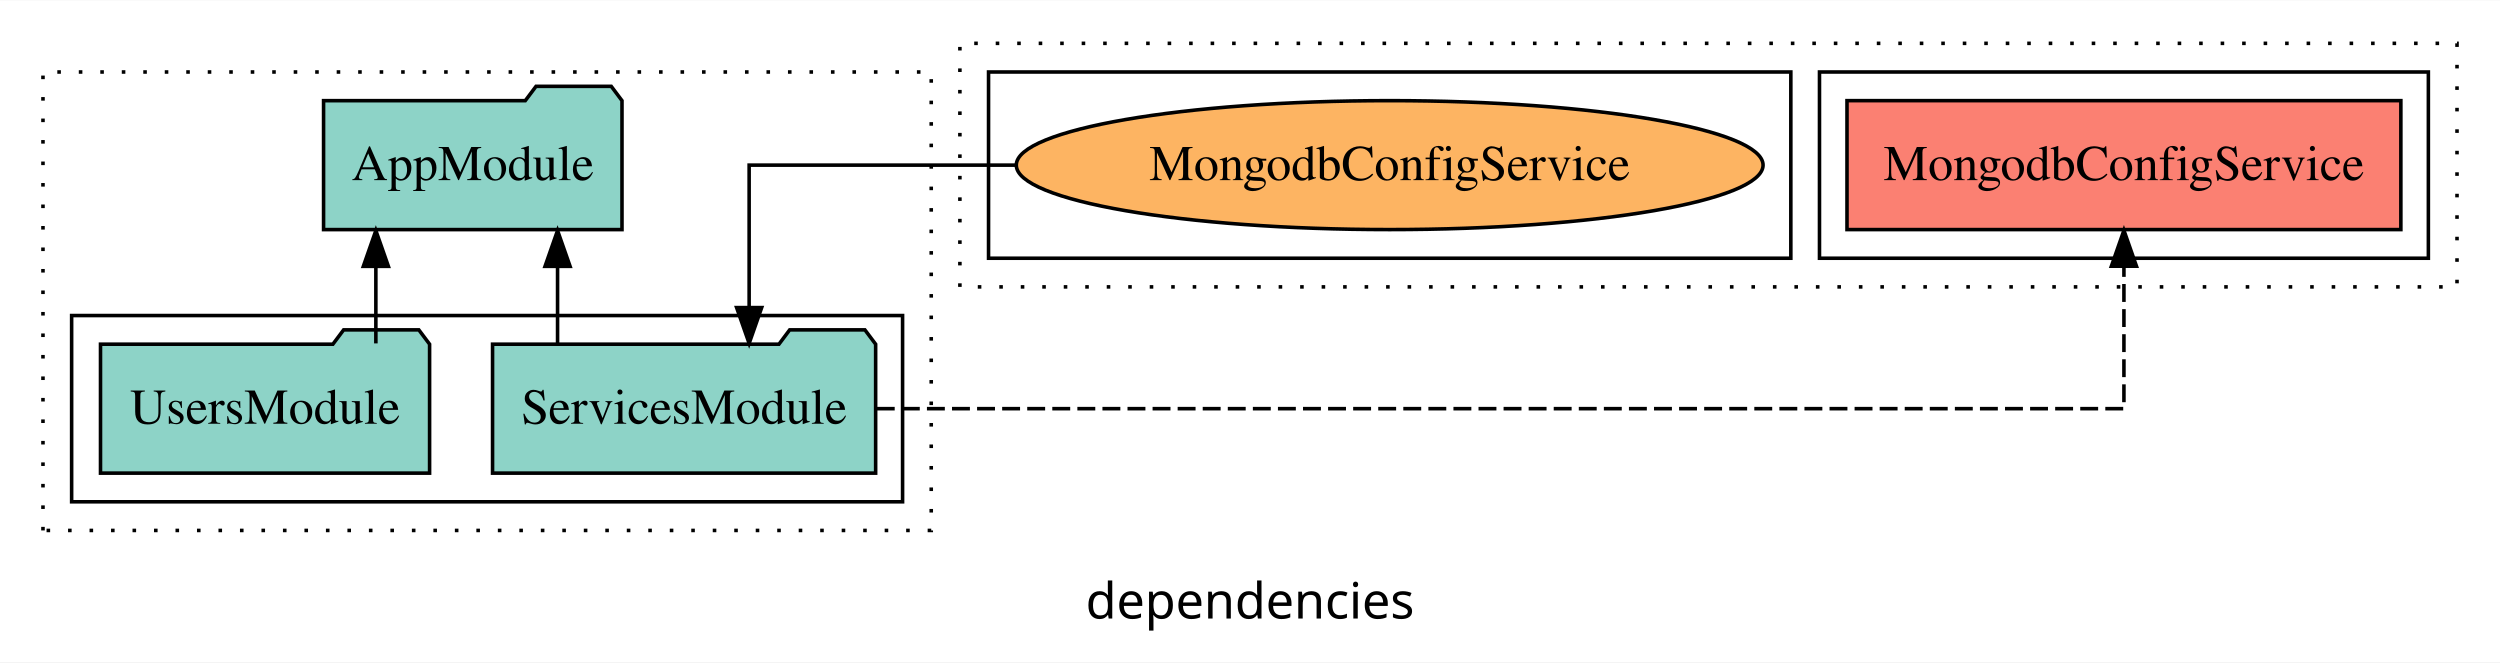
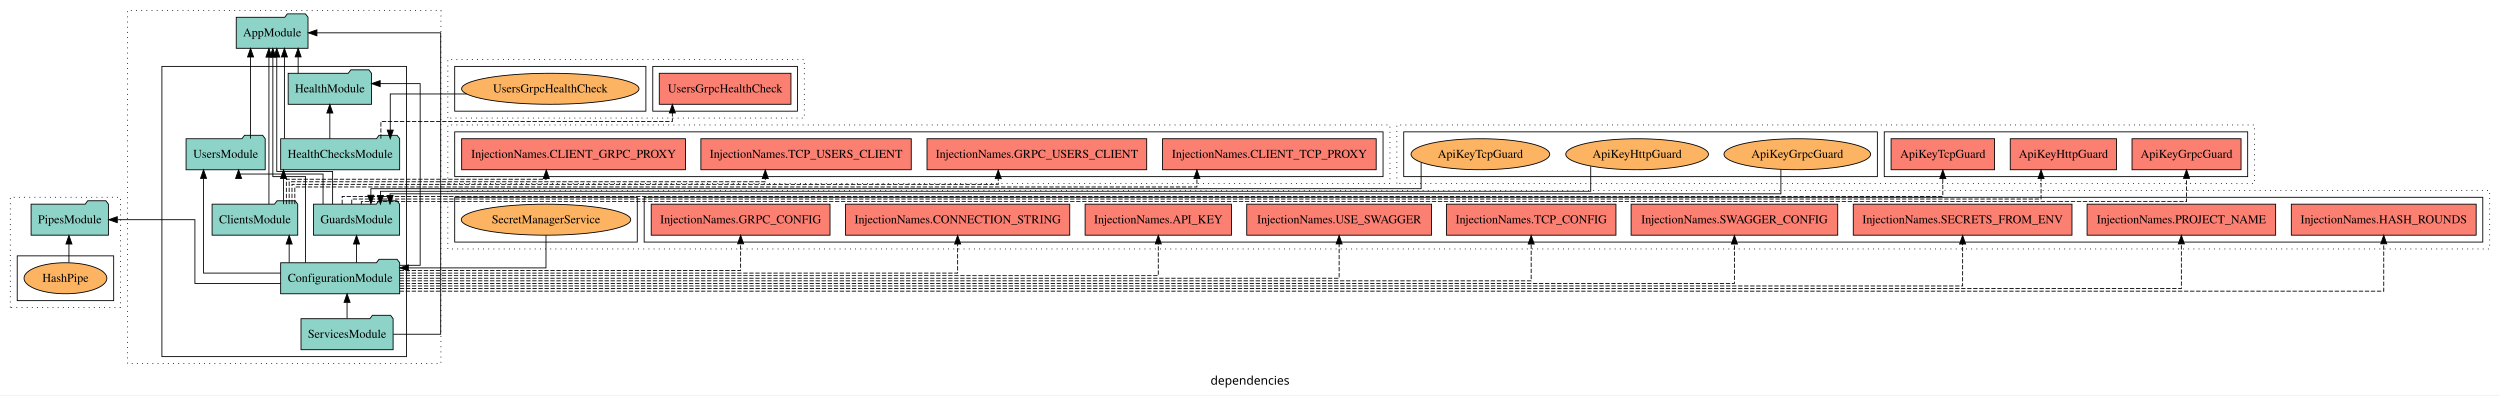
- <svg xmlns="http://www.w3.org/2000/svg" width="698pt" height="185pt" viewBox="0.00 0.00 698.00 184.80">
-   <g id="graph0" class="graph" transform="scale(1 1) rotate(0) translate(4 180.8)">
-     <polygon fill="white" stroke="transparent" points="-4,4 -4,-180.8 694,-180.8 694,4 -4,4" />
-     <text text-anchor="middle" x="345" y="-8.2" font-family="sans-serif" font-size="14.00">dependencies</text>
+ <svg xmlns="http://www.w3.org/2000/svg" width="2903pt" height="459pt" viewBox="0.00 0.00 2903.00 458.80">
+   <g id="graph0" class="graph" transform="scale(1 1) rotate(0) translate(4 454.8)">
+     <polygon fill="white" stroke="transparent" points="-4,4 -4,-454.8 2899,-454.8 2899,4 -4,4" />
+     <text text-anchor="middle" x="1447.5" y="-8.2" font-family="sans-serif" font-size="14.00">dependencies</text>
    <g id="clust1" class="cluster">
-       <polygon fill="none" stroke="black" stroke-dasharray="1,5" points="8,-32.8 8,-160.8 256,-160.8 256,-32.8 8,-32.8" />
+       <polygon fill="none" stroke="black" stroke-dasharray="1,5" points="144,-32.8 144,-442.8 508,-442.8 508,-32.8 144,-32.8" />
    </g>
    <g id="clust3" class="cluster">
-       <polygon fill="none" stroke="black" points="16,-40.8 16,-92.8 248,-92.8 248,-40.8 16,-40.8" />
+       <polygon fill="none" stroke="black" points="184,-40.8 184,-377.8 468,-377.8 468,-40.8 184,-40.8" />
    </g>
    <g id="clust7" class="cluster">
-       <polygon fill="none" stroke="black" stroke-dasharray="1,5" points="264,-100.8 264,-168.8 682,-168.8 682,-100.8 264,-100.8" />
+       <polygon fill="none" stroke="black" stroke-dasharray="1,5" points="516,-241.8 516,-309.8 1610,-309.8 1610,-241.8 516,-241.8" />
    </g>
    <g id="clust10" class="cluster">
-       <polygon fill="none" stroke="black" points="504,-108.8 504,-160.8 674,-160.8 674,-108.8 504,-108.8" />
-     </g>
-     <g id="clust12" class="cluster">
-       <polygon fill="none" stroke="black" points="272,-108.8 272,-160.8 496,-160.8 496,-108.8 272,-108.8" />
+       <polygon fill="none" stroke="black" points="524,-249.8 524,-301.8 1602,-301.8 1602,-249.8 524,-249.8" />
+     </g>
+     <g id="clust13" class="cluster">
+       <polygon fill="none" stroke="black" stroke-dasharray="1,5" points="516,-165.8 516,-233.8 2887,-233.8 2887,-165.8 516,-165.8" />
+     </g>
+     <g id="clust16" class="cluster">
+       <polygon fill="none" stroke="black" points="744,-173.8 744,-225.8 2879,-225.8 2879,-173.8 744,-173.8" />
+     </g>
+     <g id="clust18" class="cluster">
+       <polygon fill="none" stroke="black" points="524,-173.8 524,-225.8 736,-225.8 736,-173.8 524,-173.8" />
+     </g>
+     <g id="clust19" class="cluster">
+       <polygon fill="none" stroke="black" stroke-dasharray="1,5" points="1618,-241.8 1618,-309.8 2614,-309.8 2614,-241.8 1618,-241.8" />
+     </g>
+     <g id="clust22" class="cluster">
+       <polygon fill="none" stroke="black" points="2184,-249.8 2184,-301.8 2606,-301.8 2606,-249.8 2184,-249.8" />
+     </g>
+     <g id="clust24" class="cluster">
+       <polygon fill="none" stroke="black" points="1626,-249.8 1626,-301.8 2176,-301.8 2176,-249.8 1626,-249.8" />
+     </g>
+     <g id="clust25" class="cluster">
+       <polygon fill="none" stroke="black" stroke-dasharray="1,5" points="516,-317.8 516,-385.8 930,-385.8 930,-317.8 516,-317.8" />
+     </g>
+     <g id="clust28" class="cluster">
+       <polygon fill="none" stroke="black" points="754,-325.8 754,-377.8 922,-377.8 922,-325.8 754,-325.8" />
+     </g>
+     <g id="clust30" class="cluster">
+       <polygon fill="none" stroke="black" points="524,-325.8 524,-377.8 746,-377.8 746,-325.8 524,-325.8" />
+     </g>
+     <g id="clust37" class="cluster">
+       <polygon fill="none" stroke="black" stroke-dasharray="1,5" points="8,-97.8 8,-225.8 136,-225.8 136,-97.8 8,-97.8" />
+     </g>
+     <g id="clust42" class="cluster">
+       <polygon fill="none" stroke="black" points="16,-105.8 16,-157.8 128,-157.8 128,-105.8 16,-105.8" />
    </g>
    <g id="node1" class="node">
-       <polygon fill="#8dd3c7" stroke="black" points="240.48,-84.8 237.48,-88.8 216.48,-88.8 213.48,-84.8 133.52,-84.8 133.52,-48.8 240.48,-48.8 240.48,-84.8" />
-       <text text-anchor="middle" x="187" y="-62.6" font-family="Times,serif" font-size="14.00">ServicesModule</text>
+       <polygon fill="#8dd3c7" stroke="black" points="341.72,-217.8 338.72,-221.8 317.72,-221.8 314.72,-217.8 242.28,-217.8 242.28,-181.8 341.72,-181.8 341.72,-217.8" />
+       <text text-anchor="middle" x="292" y="-195.6" font-family="Times,serif" font-size="14.00">ClientsModule</text>
+     </g>
+     <g id="node4" class="node">
+       <polygon fill="#8dd3c7" stroke="black" points="460.08,-293.8 457.08,-297.8 436.08,-297.8 433.08,-293.8 321.92,-293.8 321.92,-257.8 460.08,-257.8 460.08,-293.8" />
+       <text text-anchor="middle" x="391" y="-271.6" font-family="Times,serif" font-size="14.00">HealthChecksModule</text>
+     </g>
+     <g id="edge31" class="edge">
+       <path fill="none" stroke="black" d="M325.23,-217.81C325.23,-217.81 325.23,-247.65 325.23,-247.65" />
+       <polygon fill="black" stroke="black" points="321.73,-247.65 325.23,-257.65 328.73,-247.65 321.73,-247.65" />
+     </g>
+     <g id="node8" class="node">
+       <polygon fill="#8dd3c7" stroke="black" points="353.66,-434.8 350.66,-438.8 329.66,-438.8 326.66,-434.8 270.34,-434.8 270.34,-398.8 353.66,-398.8 353.66,-434.8" />
+       <text text-anchor="middle" x="312" y="-412.6" font-family="Times,serif" font-size="14.00">AppModule</text>
+     </g>
+     <g id="edge1" class="edge">
+       <path fill="none" stroke="black" d="M308.28,-217.93C308.28,-217.93 308.28,-388.57 308.28,-388.57" />
+       <polygon fill="black" stroke="black" points="304.78,-388.57 308.28,-398.57 311.78,-388.57 304.78,-388.57" />
+     </g>
+     <g id="node9" class="node">
+       <polygon fill="#fb8072" stroke="black" points="791.93,-293.8 532.07,-293.8 532.07,-257.8 791.93,-257.8 791.93,-293.8" />
+       <text text-anchor="middle" x="662" y="-271.6" font-family="Times,serif" font-size="14.00">InjectionNames.CLIENT_GRPC_PROXY </text>
+     </g>
+     <g id="edge9" class="edge">
+       <path fill="none" stroke="black" stroke-dasharray="5,2" d="M328.51,-217.84C328.51,-231.09 328.51,-246.8 328.51,-246.8 328.51,-246.8 630.36,-246.8 630.36,-246.8 630.36,-246.8 630.36,-247.88 630.36,-247.88" />
+       <polygon fill="black" stroke="black" points="626.86,-247.6 630.36,-257.6 633.86,-247.6 626.86,-247.6" />
+     </g>
+     <g id="node10" class="node">
+       <polygon fill="#fb8072" stroke="black" points="1594.03,-293.8 1345.97,-293.8 1345.97,-257.8 1594.03,-257.8 1594.03,-293.8" />
+       <text text-anchor="middle" x="1470" y="-271.6" font-family="Times,serif" font-size="14.00">InjectionNames.CLIENT_TCP_PROXY </text>
+     </g>
+     <g id="edge10" class="edge">
+       <path fill="none" stroke="black" stroke-dasharray="5,2" d="M338.34,-217.91C338.34,-227.7 338.34,-237.8 338.34,-237.8 338.34,-237.8 1385.86,-237.8 1385.86,-237.8 1385.86,-237.8 1385.86,-247.69 1385.86,-247.69" />
+       <polygon fill="black" stroke="black" points="1382.36,-247.69 1385.86,-257.69 1389.36,-247.69 1382.36,-247.69" />
+     </g>
+     <g id="node11" class="node">
+       <polygon fill="#fb8072" stroke="black" points="1327.55,-293.8 1072.45,-293.8 1072.45,-257.8 1327.55,-257.8 1327.55,-293.8" />
+       <text text-anchor="middle" x="1200" y="-271.6" font-family="Times,serif" font-size="14.00">InjectionNames.GRPC_USERS_CLIENT </text>
+     </g>
+     <g id="edge11" class="edge">
+       <path fill="none" stroke="black" stroke-dasharray="5,2" d="M335.06,-217.9C335.06,-228.89 335.06,-240.8 335.06,-240.8 335.06,-240.8 1155.16,-240.8 1155.16,-240.8 1155.16,-240.8 1155.16,-247.48 1155.16,-247.48" />
+       <polygon fill="black" stroke="black" points="1151.66,-247.48 1155.16,-257.48 1158.66,-247.48 1151.66,-247.48" />
+     </g>
+     <g id="node12" class="node">
+       <polygon fill="#fb8072" stroke="black" points="1054.15,-293.8 809.85,-293.8 809.85,-257.8 1054.15,-257.8 1054.15,-293.8" />
+       <text text-anchor="middle" x="932" y="-271.6" font-family="Times,serif" font-size="14.00">InjectionNames.TCP_USERS_CLIENT </text>
+     </g>
+     <g id="edge12" class="edge">
+       <path fill="none" stroke="black" stroke-dasharray="5,2" d="M331.78,-217.95C331.78,-230.07 331.78,-243.8 331.78,-243.8 331.78,-243.8 884.67,-243.8 884.67,-243.8 884.67,-243.8 884.67,-247.56 884.67,-247.56" />
+       <polygon fill="black" stroke="black" points="881.17,-247.56 884.67,-257.56 888.17,-247.56 881.17,-247.56" />
+     </g>
+     <g id="node2" class="node">
+       <polygon fill="#8dd3c7" stroke="black" points="460.1,-149.8 457.1,-153.8 436.1,-153.8 433.1,-149.8 321.9,-149.8 321.9,-113.8 460.1,-113.8 460.1,-149.8" />
+       <text text-anchor="middle" x="391" y="-127.6" font-family="Times,serif" font-size="14.00">ConfigurationModule</text>
+     </g>
+     <g id="edge8" class="edge">
+       <path fill="none" stroke="black" d="M331.78,-150.02C331.78,-150.02 331.78,-171.53 331.78,-171.53" />
+       <polygon fill="black" stroke="black" points="328.28,-171.53 331.78,-181.53 335.28,-171.53 328.28,-171.53" />
    </g>
    <g id="node3" class="node">
-       <polygon fill="#8dd3c7" stroke="black" points="169.66,-152.8 166.66,-156.8 145.66,-156.8 142.66,-152.8 86.34,-152.8 86.34,-116.8 169.66,-116.8 169.66,-152.8" />
-       <text text-anchor="middle" x="128" y="-130.6" font-family="Times,serif" font-size="14.00">AppModule</text>
-     </g>
-     <g id="edge1" class="edge">
-       <path fill="none" stroke="black" d="M151.67,-85.02C151.67,-85.02 151.67,-106.53 151.67,-106.53" />
-       <polygon fill="black" stroke="black" points="148.17,-106.53 151.67,-116.53 155.17,-106.53 148.17,-106.53" />
-     </g>
-     <g id="node4" class="node">
-       <polygon fill="#fb8072" stroke="black" points="666.32,-152.8 511.68,-152.8 511.68,-116.8 666.32,-116.8 666.32,-152.8" />
-       <text text-anchor="middle" x="589" y="-130.6" font-family="Times,serif" font-size="14.00">MongodbConfigService </text>
+       <polygon fill="#8dd3c7" stroke="black" points="459.99,-217.8 456.99,-221.8 435.99,-221.8 432.99,-217.8 360.01,-217.8 360.01,-181.8 459.99,-181.8 459.99,-217.8" />
+       <text text-anchor="middle" x="410" y="-195.6" font-family="Times,serif" font-size="14.00">GuardsModule</text>
+     </g>
+     <g id="edge24" class="edge">
+       <path fill="none" stroke="black" d="M410,-150.02C410,-150.02 410,-171.53 410,-171.53" />
+       <polygon fill="black" stroke="black" points="406.5,-171.53 410,-181.53 413.5,-171.53 406.5,-171.53" />
+     </g>
+     <g id="node5" class="node">
+       <polygon fill="#8dd3c7" stroke="black" points="427.37,-369.8 424.37,-373.8 403.37,-373.8 400.37,-369.8 330.63,-369.8 330.63,-333.8 427.37,-333.8 427.37,-369.8" />
+       <text text-anchor="middle" x="379" y="-347.6" font-family="Times,serif" font-size="14.00">HealthModule</text>
+     </g>
+     <g id="edge34" class="edge">
+       <path fill="none" stroke="black" d="M460.45,-146.8C473.89,-146.8 483.89,-146.8 483.89,-146.8 483.89,-146.8 483.89,-357.8 483.89,-357.8 483.89,-357.8 437.45,-357.8 437.45,-357.8" />
+       <polygon fill="black" stroke="black" points="437.45,-354.3 427.45,-357.8 437.45,-361.3 437.45,-354.3" />
+     </g>
+     <g id="node7" class="node">
+       <polygon fill="#8dd3c7" stroke="black" points="303.94,-293.8 300.94,-297.8 279.94,-297.8 276.94,-293.8 212.06,-293.8 212.06,-257.8 303.94,-257.8 303.94,-293.8" />
+       <text text-anchor="middle" x="258" y="-271.6" font-family="Times,serif" font-size="14.00">UsersModule</text>
+     </g>
+     <g id="edge38" class="edge">
+       <path fill="none" stroke="black" d="M321.88,-137.8C279.13,-137.8 232.35,-137.8 232.35,-137.8 232.35,-137.8 232.35,-247.76 232.35,-247.76" />
+       <polygon fill="black" stroke="black" points="228.85,-247.76 232.35,-257.76 235.85,-247.76 228.85,-247.76" />
+     </g>
+     <g id="edge2" class="edge">
+       <path fill="none" stroke="black" d="M350.81,-149.98C350.81,-183.08 350.81,-249.8 350.81,-249.8 350.81,-249.8 312.84,-249.8 312.84,-249.8 312.84,-249.8 312.84,-388.61 312.84,-388.61" />
+       <polygon fill="black" stroke="black" points="309.34,-388.61 312.84,-398.61 316.34,-388.61 309.34,-388.61" />
+     </g>
+     <g id="node13" class="node">
+       <polygon fill="#fb8072" stroke="black" points="1425.97,-217.8 1256.03,-217.8 1256.03,-181.8 1425.97,-181.8 1425.97,-217.8" />
+       <text text-anchor="middle" x="1341" y="-195.6" font-family="Times,serif" font-size="14.00">InjectionNames.API_KEY </text>
+     </g>
+     <g id="edge14" class="edge">
+       <path fill="none" stroke="black" stroke-dasharray="5,2" d="M460.09,-134.8C678.7,-134.8 1341,-134.8 1341,-134.8 1341,-134.8 1341,-171.69 1341,-171.69" />
+       <polygon fill="black" stroke="black" points="1337.5,-171.69 1341,-181.69 1344.5,-171.69 1337.5,-171.69" />
+     </g>
+     <g id="node14" class="node">
+       <polygon fill="#fb8072" stroke="black" points="1238.19,-217.8 977.81,-217.8 977.81,-181.8 1238.19,-181.8 1238.19,-217.8" />
+       <text text-anchor="middle" x="1108" y="-195.6" font-family="Times,serif" font-size="14.00">InjectionNames.CONNECTION_STRING </text>
+     </g>
+     <g id="edge15" class="edge">
+       <path fill="none" stroke="black" stroke-dasharray="5,2" d="M460.07,-137.8C639.77,-137.8 1108,-137.8 1108,-137.8 1108,-137.8 1108,-171.53 1108,-171.53" />
+       <polygon fill="black" stroke="black" points="1104.5,-171.53 1108,-181.53 1111.5,-171.53 1104.5,-171.53" />
+     </g>
+     <g id="node15" class="node">
+       <polygon fill="#fb8072" stroke="black" points="959.82,-217.8 752.18,-217.8 752.18,-181.8 959.82,-181.8 959.82,-217.8" />
+       <text text-anchor="middle" x="856" y="-195.6" font-family="Times,serif" font-size="14.00">InjectionNames.GRPC_CONFIG </text>
+     </g>
+     <g id="edge16" class="edge">
+       <path fill="none" stroke="black" stroke-dasharray="5,2" d="M460.11,-140.8C589.65,-140.8 856,-140.8 856,-140.8 856,-140.8 856,-171.78 856,-171.78" />
+       <polygon fill="black" stroke="black" points="852.5,-171.78 856,-181.78 859.5,-171.78 852.5,-171.78" />
+     </g>
+     <g id="node16" class="node">
+       <polygon fill="#fb8072" stroke="black" points="2871.32,-217.8 2656.68,-217.8 2656.68,-181.8 2871.32,-181.8 2871.32,-217.8" />
+       <text text-anchor="middle" x="2764" y="-195.6" font-family="Times,serif" font-size="14.00">InjectionNames.HASH_ROUNDS </text>
+     </g>
+     <g id="edge17" class="edge">
+       <path fill="none" stroke="black" stroke-dasharray="5,2" d="M460.1,-116.8C850.62,-116.8 2764,-116.8 2764,-116.8 2764,-116.8 2764,-171.79 2764,-171.79" />
+       <polygon fill="black" stroke="black" points="2760.5,-171.79 2764,-181.79 2767.5,-171.79 2760.5,-171.79" />
+     </g>
+     <g id="node17" class="node">
+       <polygon fill="#fb8072" stroke="black" points="2638.48,-217.8 2419.52,-217.8 2419.52,-181.8 2638.48,-181.8 2638.48,-217.8" />
+       <text text-anchor="middle" x="2529" y="-195.6" font-family="Times,serif" font-size="14.00">InjectionNames.PROJECT_NAME </text>
+     </g>
+     <g id="edge18" class="edge">
+       <path fill="none" stroke="black" stroke-dasharray="5,2" d="M460.32,-119.8C827.53,-119.8 2529,-119.8 2529,-119.8 2529,-119.8 2529,-171.65 2529,-171.65" />
+       <polygon fill="black" stroke="black" points="2525.5,-171.65 2529,-181.65 2532.5,-171.65 2525.5,-171.65" />
+     </g>
+     <g id="node18" class="node">
+       <polygon fill="#fb8072" stroke="black" points="2401.99,-217.8 2148.01,-217.8 2148.01,-181.8 2401.99,-181.8 2401.99,-217.8" />
+       <text text-anchor="middle" x="2275" y="-195.6" font-family="Times,serif" font-size="14.00">InjectionNames.SECRETS_FROM_ENV </text>
+     </g>
+     <g id="edge19" class="edge">
+       <path fill="none" stroke="black" stroke-dasharray="5,2" d="M460.29,-122.8C800.19,-122.8 2275,-122.8 2275,-122.8 2275,-122.8 2275,-171.55 2275,-171.55" />
+       <polygon fill="black" stroke="black" points="2271.5,-171.55 2275,-181.55 2278.5,-171.55 2271.5,-171.55" />
+     </g>
+     <g id="node19" class="node">
+       <polygon fill="#fb8072" stroke="black" points="2129.97,-217.8 1890.03,-217.8 1890.03,-181.8 2129.97,-181.8 2129.97,-217.8" />
+       <text text-anchor="middle" x="2010" y="-195.6" font-family="Times,serif" font-size="14.00">InjectionNames.SWAGGER_CONFIG </text>
+     </g>
+     <g id="edge20" class="edge">
+       <path fill="none" stroke="black" stroke-dasharray="5,2" d="M460.05,-125.8C769.07,-125.8 2010,-125.8 2010,-125.8 2010,-125.8 2010,-171.51 2010,-171.51" />
+       <polygon fill="black" stroke="black" points="2006.5,-171.51 2010,-181.51 2013.5,-171.51 2006.5,-171.51" />
+     </g>
+     <g id="node20" class="node">
+       <polygon fill="#fb8072" stroke="black" points="1872.43,-217.8 1675.57,-217.8 1675.57,-181.8 1872.43,-181.8 1872.43,-217.8" />
+       <text text-anchor="middle" x="1774" y="-195.6" font-family="Times,serif" font-size="14.00">InjectionNames.TCP_CONFIG </text>
+     </g>
+     <g id="edge21" class="edge">
+       <path fill="none" stroke="black" stroke-dasharray="5,2" d="M460.06,-128.8C739.81,-128.8 1774,-128.8 1774,-128.8 1774,-128.8 1774,-171.52 1774,-171.52" />
+       <polygon fill="black" stroke="black" points="1770.5,-171.52 1774,-181.52 1777.5,-171.52 1770.5,-171.52" />
+     </g>
+     <g id="node21" class="node">
+       <polygon fill="#fb8072" stroke="black" points="1658.3,-217.8 1443.7,-217.8 1443.7,-181.8 1658.3,-181.8 1658.3,-217.8" />
+       <text text-anchor="middle" x="1551" y="-195.6" font-family="Times,serif" font-size="14.00">InjectionNames.USE_SWAGGER </text>
+     </g>
+     <g id="edge22" class="edge">
+       <path fill="none" stroke="black" stroke-dasharray="5,2" d="M460.09,-131.8C709.82,-131.8 1551,-131.8 1551,-131.8 1551,-131.8 1551,-171.58 1551,-171.58" />
+       <polygon fill="black" stroke="black" points="1547.5,-171.58 1551,-181.58 1554.5,-171.58 1547.5,-171.58" />
+     </g>
+     <g id="node31" class="node">
+       <polygon fill="#8dd3c7" stroke="black" points="121.89,-217.8 118.89,-221.8 97.89,-221.8 94.89,-217.8 32.11,-217.8 32.11,-181.8 121.89,-181.8 121.89,-217.8" />
+       <text text-anchor="middle" x="77" y="-195.6" font-family="Times,serif" font-size="14.00">PipesModule</text>
+     </g>
+     <g id="edge36" class="edge">
+       <path fill="none" stroke="black" d="M321.9,-125.8C275.32,-125.8 222.32,-125.8 222.32,-125.8 222.32,-125.8 222.32,-199.8 222.32,-199.8 222.32,-199.8 132.18,-199.8 132.18,-199.8" />
+       <polygon fill="black" stroke="black" points="132.18,-196.3 122.18,-199.8 132.18,-203.3 132.18,-196.3" />
+     </g>
+     <g id="edge39" class="edge">
+       <path fill="none" stroke="black" d="M371.12,-218.04C371.12,-233.37 371.12,-252.8 371.12,-252.8 371.12,-252.8 273.05,-252.8 273.05,-252.8 273.05,-252.8 273.05,-253.29 273.05,-253.29" />
+       <polygon fill="black" stroke="black" points="269.55,-247.68 273.05,-257.68 276.55,-247.68 269.55,-247.68" />
    </g>
    <g id="edge3" class="edge">
-       <path fill="none" stroke="black" stroke-dasharray="5,2" d="M240.8,-66.8C350.34,-66.8 589,-66.8 589,-66.8 589,-66.8 589,-106.58 589,-106.58" />
-       <polygon fill="black" stroke="black" points="585.5,-106.58 589,-116.58 592.5,-106.58 585.5,-106.58" />
-     </g>
-     <g id="node2" class="node">
-       <polygon fill="#8dd3c7" stroke="black" points="115.94,-84.8 112.94,-88.8 91.94,-88.8 88.94,-84.8 24.06,-84.8 24.06,-48.8 115.94,-48.8 115.94,-84.8" />
-       <text text-anchor="middle" x="70" y="-62.6" font-family="Times,serif" font-size="14.00">UsersModule</text>
-     </g>
-     <g id="edge2" class="edge">
-       <path fill="none" stroke="black" d="M100.94,-85.02C100.94,-85.02 100.94,-106.53 100.94,-106.53" />
-       <polygon fill="black" stroke="black" points="97.44,-106.53 100.94,-116.53 104.44,-106.53 97.44,-106.53" />
-     </g>
-     <g id="node5" class="node">
-       <ellipse fill="#fdb462" stroke="black" cx="384" cy="-134.8" rx="104.25" ry="18" />
-       <text text-anchor="middle" x="384" y="-130.6" font-family="Times,serif" font-size="14.00">MongodbConfigService</text>
+       <path fill="none" stroke="black" d="M382.23,-217.83C382.23,-234.2 382.23,-255.8 382.23,-255.8 382.23,-255.8 317.4,-255.8 317.4,-255.8 317.4,-255.8 317.4,-388.64 317.4,-388.64" />
+       <polygon fill="black" stroke="black" points="313.9,-388.64 317.4,-398.64 320.9,-388.64 313.9,-388.64" />
+     </g>
+     <g id="node23" class="node">
+       <polygon fill="#fb8072" stroke="black" points="2598.3,-293.8 2471.7,-293.8 2471.7,-257.8 2598.3,-257.8 2598.3,-293.8" />
+       <text text-anchor="middle" x="2535" y="-271.6" font-family="Times,serif" font-size="14.00">ApiKeyGrpcGuard </text>
+     </g>
+     <g id="edge25" class="edge">
+       <path fill="none" stroke="black" stroke-dasharray="5,2" d="M415.55,-217.88C415.55,-219.65 415.55,-220.8 415.55,-220.8 415.55,-220.8 2535,-220.8 2535,-220.8 2535,-220.8 2535,-247.79 2535,-247.79" />
+       <polygon fill="black" stroke="black" points="2531.5,-247.79 2535,-257.79 2538.5,-247.79 2531.5,-247.79" />
+     </g>
+     <g id="node24" class="node">
+       <polygon fill="#fb8072" stroke="black" points="2453.7,-293.8 2330.3,-293.8 2330.3,-257.8 2453.7,-257.8 2453.7,-293.8" />
+       <text text-anchor="middle" x="2392" y="-271.6" font-family="Times,serif" font-size="14.00">ApiKeyHttpGuard </text>
+     </g>
+     <g id="edge26" class="edge">
+       <path fill="none" stroke="black" stroke-dasharray="5,2" d="M404.45,-217.99C404.45,-221.34 404.45,-223.8 404.45,-223.8 404.45,-223.8 2366.07,-223.8 2366.07,-223.8 2366.07,-223.8 2366.07,-247.61 2366.07,-247.61" />
+       <polygon fill="black" stroke="black" points="2362.57,-247.61 2366.07,-257.61 2369.57,-247.61 2362.57,-247.61" />
+     </g>
+     <g id="node25" class="node">
+       <polygon fill="#fb8072" stroke="black" points="2312.08,-293.8 2191.92,-293.8 2191.92,-257.8 2312.08,-257.8 2312.08,-293.8" />
+       <text text-anchor="middle" x="2252" y="-271.6" font-family="Times,serif" font-size="14.00">ApiKeyTcpGuard </text>
+     </g>
+     <g id="edge27" class="edge">
+       <path fill="none" stroke="black" stroke-dasharray="5,2" d="M393.34,-217.96C393.34,-222.84 393.34,-226.8 393.34,-226.8 393.34,-226.8 2252,-226.8 2252,-226.8 2252,-226.8 2252,-247.55 2252,-247.55" />
+       <polygon fill="black" stroke="black" points="2248.5,-247.55 2252,-257.55 2255.5,-247.55 2248.5,-247.55" />
+     </g>
+     <g id="edge35" class="edge">
+       <path fill="none" stroke="black" d="M379,-293.81C379,-293.81 379,-323.65 379,-323.65" />
+       <polygon fill="black" stroke="black" points="375.5,-323.65 379,-333.65 382.5,-323.65 375.5,-323.65" />
    </g>
    <g id="edge4" class="edge">
-       <path fill="none" stroke="black" d="M279.45,-134.8C240.31,-134.8 205.16,-134.8 205.16,-134.8 205.16,-134.8 205.16,-95.02 205.16,-95.02" />
-       <polygon fill="black" stroke="black" points="208.66,-95.02 205.16,-85.02 201.66,-95.02 208.66,-95.02" />
+       <path fill="none" stroke="black" d="M326.26,-293.94C326.26,-293.94 326.26,-388.73 326.26,-388.73" />
+       <polygon fill="black" stroke="black" points="322.76,-388.72 326.26,-398.73 329.76,-388.73 322.76,-388.72" />
+     </g>
+     <g id="node29" class="node">
+       <polygon fill="#fb8072" stroke="black" points="914.45,-369.8 761.55,-369.8 761.55,-333.8 914.45,-333.8 914.45,-369.8" />
+       <text text-anchor="middle" x="838" y="-347.6" font-family="Times,serif" font-size="14.00">UsersGrpcHealthCheck </text>
+     </g>
+     <g id="edge32" class="edge">
+       <path fill="none" stroke="black" stroke-dasharray="5,2" d="M438.3,-293.91C438.3,-303.7 438.3,-313.8 438.3,-313.8 438.3,-313.8 776.74,-313.8 776.74,-313.8 776.74,-313.8 776.74,-323.69 776.74,-323.69" />
+       <polygon fill="black" stroke="black" points="773.24,-323.69 776.74,-333.69 780.24,-323.69 773.24,-323.69" />
+     </g>
+     <g id="edge5" class="edge">
+       <path fill="none" stroke="black" d="M342.2,-369.91C342.2,-369.91 342.2,-388.79 342.2,-388.79" />
+       <polygon fill="black" stroke="black" points="338.7,-388.79 342.2,-398.79 345.7,-388.79 338.7,-388.79" />
+     </g>
+     <g id="node6" class="node">
+       <polygon fill="#8dd3c7" stroke="black" points="452.48,-84.8 449.48,-88.8 428.48,-88.8 425.48,-84.8 345.52,-84.8 345.52,-48.8 452.48,-48.8 452.48,-84.8" />
+       <text text-anchor="middle" x="399" y="-62.6" font-family="Times,serif" font-size="14.00">ServicesModule</text>
+     </g>
+     <g id="edge13" class="edge">
+       <path fill="none" stroke="black" d="M399,-84.91C399,-84.91 399,-103.79 399,-103.79" />
+       <polygon fill="black" stroke="black" points="395.5,-103.79 399,-113.79 402.5,-103.79 395.5,-103.79" />
+     </g>
+     <g id="edge6" class="edge">
+       <path fill="none" stroke="black" d="M452.72,-66.8C480.12,-66.8 507.72,-66.8 507.72,-66.8 507.72,-66.8 507.72,-416.8 507.72,-416.8 507.72,-416.8 363.99,-416.8 363.99,-416.8" />
+       <polygon fill="black" stroke="black" points="363.99,-413.3 353.99,-416.8 363.99,-420.3 363.99,-413.3" />
+     </g>
+     <g id="edge7" class="edge">
+       <path fill="none" stroke="black" d="M286.94,-293.94C286.94,-293.94 286.94,-388.73 286.94,-388.73" />
+       <polygon fill="black" stroke="black" points="283.44,-388.72 286.94,-398.73 290.44,-388.73 283.44,-388.72" />
+     </g>
+     <g id="node22" class="node">
+       <ellipse fill="#fdb462" stroke="black" cx="630" cy="-199.8" rx="98.38" ry="18" />
+       <text text-anchor="middle" x="630" y="-195.6" font-family="Times,serif" font-size="14.00">SecretManagerService</text>
+     </g>
+     <g id="edge23" class="edge">
+       <path fill="none" stroke="black" d="M630,-181.77C630,-165.4 630,-143.8 630,-143.8 630,-143.8 470.13,-143.8 470.13,-143.8" />
+       <polygon fill="black" stroke="black" points="470.13,-140.3 460.13,-143.8 470.13,-147.3 470.13,-140.3" />
+     </g>
+     <g id="node26" class="node">
+       <ellipse fill="#fdb462" stroke="black" cx="2083" cy="-275.8" rx="85.1" ry="18" />
+       <text text-anchor="middle" x="2083" y="-271.6" font-family="Times,serif" font-size="14.00">ApiKeyGrpcGuard</text>
+     </g>
+     <g id="edge28" class="edge">
+       <path fill="none" stroke="black" d="M2063.97,-258.15C2063.97,-245.17 2063.97,-229.8 2063.97,-229.8 2063.97,-229.8 448.88,-229.8 448.88,-229.8 448.88,-229.8 448.88,-227.94 448.88,-227.94" />
+       <polygon fill="black" stroke="black" points="452.38,-227.94 448.88,-217.94 445.38,-227.94 452.38,-227.94" />
+     </g>
+     <g id="node27" class="node">
+       <ellipse fill="#fdb462" stroke="black" cx="1897" cy="-275.8" rx="82.82" ry="18" />
+       <text text-anchor="middle" x="1897" y="-271.6" font-family="Times,serif" font-size="14.00">ApiKeyHttpGuard</text>
+     </g>
+     <g id="edge29" class="edge">
+       <path fill="none" stroke="black" d="M1843.15,-261.72C1843.15,-249.18 1843.15,-232.8 1843.15,-232.8 1843.15,-232.8 437.77,-232.8 437.77,-232.8 437.77,-232.8 437.77,-227.84 437.77,-227.84" />
+       <polygon fill="black" stroke="black" points="441.27,-227.84 437.77,-217.84 434.27,-227.84 441.27,-227.84" />
+     </g>
+     <g id="node28" class="node">
+       <ellipse fill="#fdb462" stroke="black" cx="1715" cy="-275.8" rx="80.51" ry="18" />
+       <text text-anchor="middle" x="1715" y="-271.6" font-family="Times,serif" font-size="14.00">ApiKeyTcpGuard</text>
+     </g>
+     <g id="edge30" class="edge">
+       <path fill="none" stroke="black" d="M1646.2,-266.12C1646.2,-254.28 1646.2,-235.8 1646.2,-235.8 1646.2,-235.8 426.66,-235.8 426.66,-235.8 426.66,-235.8 426.66,-228.22 426.66,-228.22" />
+       <polygon fill="black" stroke="black" points="430.16,-228.22 426.66,-218.22 423.16,-228.22 430.16,-228.22" />
+     </g>
+     <g id="node30" class="node">
+       <ellipse fill="#fdb462" stroke="black" cx="635" cy="-351.8" rx="102.99" ry="18" />
+       <text text-anchor="middle" x="635" y="-347.6" font-family="Times,serif" font-size="14.00">UsersGrpcHealthCheck</text>
+     </g>
+     <g id="edge33" class="edge">
+       <path fill="none" stroke="black" d="M538,-345.8C492.95,-345.8 449.17,-345.8 449.17,-345.8 449.17,-345.8 449.17,-303.83 449.17,-303.83" />
+       <polygon fill="black" stroke="black" points="452.67,-303.83 449.17,-293.83 445.67,-303.83 452.67,-303.83" />
+     </g>
+     <g id="node32" class="node">
+       <ellipse fill="#fdb462" stroke="black" cx="72" cy="-131.8" rx="48.1" ry="18" />
+       <text text-anchor="middle" x="72" y="-127.6" font-family="Times,serif" font-size="14.00">HashPipe</text>
+     </g>
+     <g id="edge37" class="edge">
+       <path fill="none" stroke="black" d="M76.05,-150.02C76.05,-150.02 76.05,-171.53 76.05,-171.53" />
+       <polygon fill="black" stroke="black" points="72.55,-171.53 76.05,-181.53 79.55,-171.53 72.55,-171.53" />
    </g>
  </g>
</svg>
